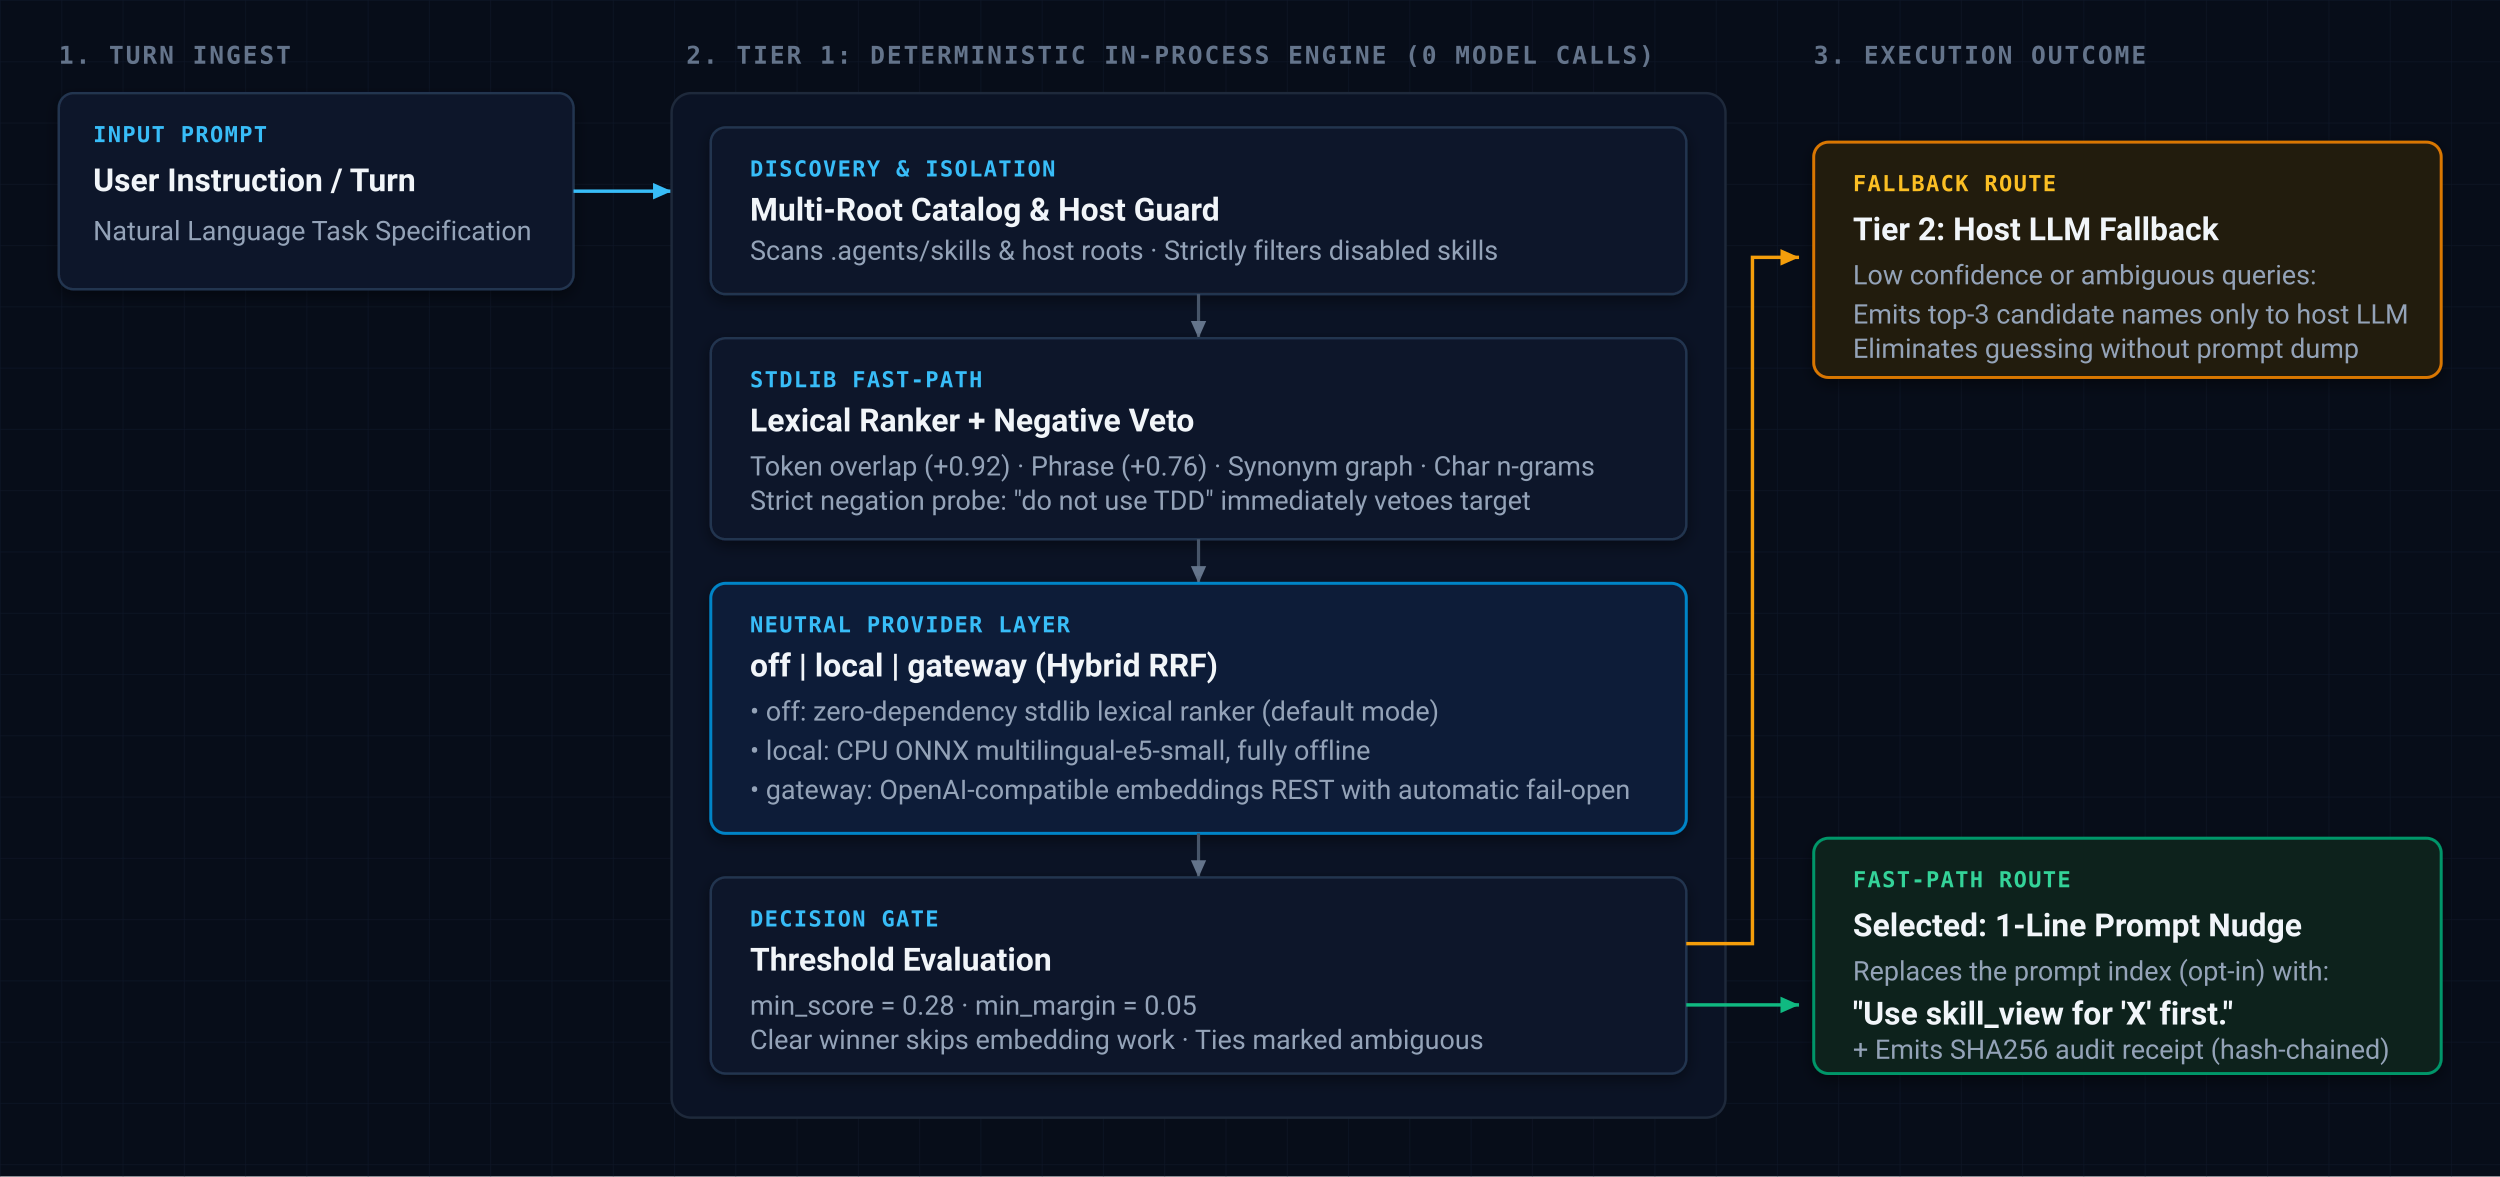
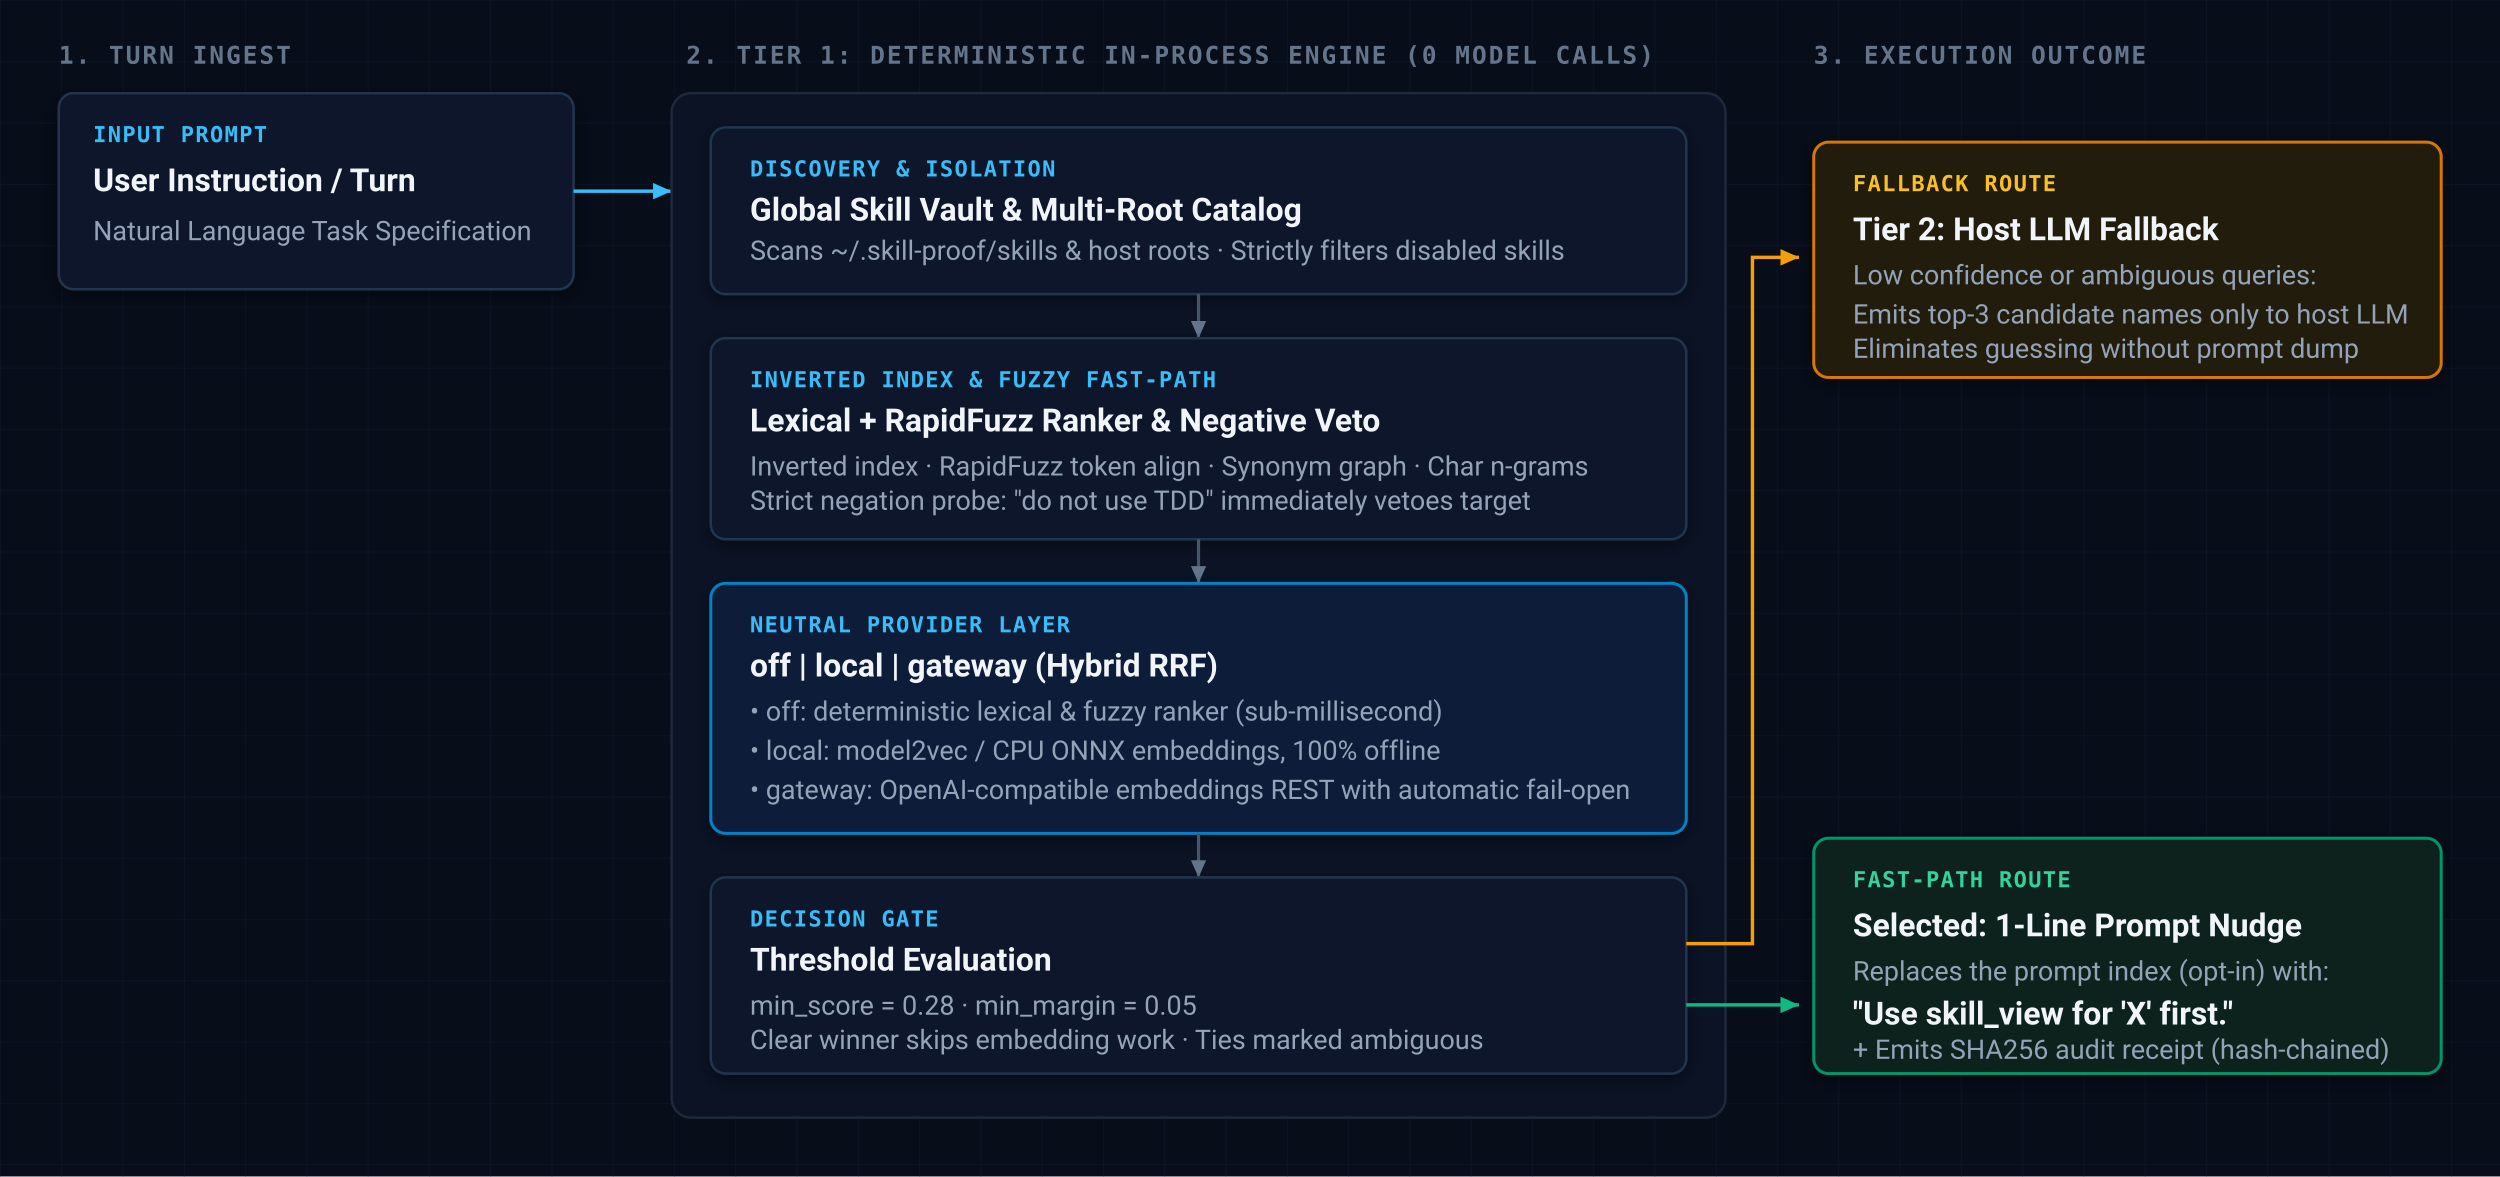
<svg xmlns="http://www.w3.org/2000/svg" width="1020" height="480" viewBox="0 0 1020 480" role="img" aria-label="Skill Proof Two-Tier In-Process Routing Architecture">
  <defs>
    <pattern id="grid" width="25" height="25" patternUnits="userSpaceOnUse">
      <path d="M 25 0 L 0 0 0 25" fill="none" stroke="#131d31" stroke-width="0.5" />
    </pattern>
    <filter id="shadow" x="-5%" y="-5%" width="110%" height="115%">
      <feDropShadow dx="0" dy="2" stdDeviation="3" flood-color="#000000" flood-opacity="0.45" />
    </filter>
    <marker id="arrow" viewBox="0 0 10 10" refX="9" refY="5" markerWidth="6" markerHeight="6" orient="auto-start-reverse">
      <path d="M0,1 L9,5 L0,9 z" fill="#64748b" />
    </marker>
    <marker id="arrow-blue" viewBox="0 0 10 10" refX="9" refY="5" markerWidth="6" markerHeight="6" orient="auto-start-reverse">
      <path d="M0,1 L9,5 L0,9 z" fill="#38bdf8" />
    </marker>
    <marker id="arrow-green" viewBox="0 0 10 10" refX="9" refY="5" markerWidth="6" markerHeight="6" orient="auto-start-reverse">
      <path d="M0,1 L9,5 L0,9 z" fill="#10b981" />
    </marker>
    <marker id="arrow-amber" viewBox="0 0 10 10" refX="9" refY="5" markerWidth="6" markerHeight="6" orient="auto-start-reverse">
      <path d="M0,1 L9,5 L0,9 z" fill="#f59e0b" />
    </marker>
    <style>
      .bg { fill: #070d19; }
      .zone { fill: #0b1325; stroke: #1e293b; stroke-width: 1; rx: 8px; }
      .card { fill: #0f172a; stroke: #24344f; stroke-width: 1; rx: 6px; filter: url(#shadow); }
      .card-blue { fill: #0c1e38; stroke: #0284c7; stroke-width: 1.2; rx: 6px; filter: url(#shadow); }
      .card-green { fill: #08241f; stroke: #059669; stroke-width: 1.2; rx: 6px; filter: url(#shadow); }
      .card-amber { fill: #241a0b; stroke: #d97706; stroke-width: 1.2; rx: 6px; filter: url(#shadow); }
      .t-lane { fill: #64748b; font-family: ui-monospace, SFMono-Regular, Menlo, monospace; font-size: 10px; font-weight: 600; letter-spacing: .08em; text-transform: uppercase; }
      .t-badge { fill: #38bdf8; font-family: ui-monospace, SFMono-Regular, Menlo, monospace; font-size: 9px; font-weight: 600; letter-spacing: .06em; text-transform: uppercase; }
      .t-badge-green { fill: #34d399; font-family: ui-monospace, SFMono-Regular, Menlo, monospace; font-size: 9px; font-weight: 600; letter-spacing: .06em; text-transform: uppercase; }
      .t-badge-amber { fill: #fbbf24; font-family: ui-monospace, SFMono-Regular, Menlo, monospace; font-size: 9px; font-weight: 600; letter-spacing: .06em; text-transform: uppercase; }
      .t-title { fill: #f1f5f9; font-family: -apple-system, BlinkMacSystemFont, "Segoe UI", Roboto, sans-serif; font-size: 13px; font-weight: 600; }
      .t-sub { fill: #94a3b8; font-family: -apple-system, BlinkMacSystemFont, "Segoe UI", Roboto, sans-serif; font-size: 11px; }
      .wire { stroke: #475569; stroke-width: 1.3; fill: none; marker-end: url(#arrow); }
      .wire-blue { stroke: #38bdf8; stroke-width: 1.4; fill: none; marker-end: url(#arrow-blue); }
      .wire-green { stroke: #10b981; stroke-width: 1.4; fill: none; marker-end: url(#arrow-green); }
      .wire-amber { stroke: #f59e0b; stroke-width: 1.4; fill: none; marker-end: url(#arrow-amber); }
    </style>
  </defs>
  <rect class="bg" width="1020" height="480" />
  <rect width="1020" height="480" fill="url(#grid)" opacity="0.6" />
  <text class="t-lane" x="24" y="26">1. TURN INGEST</text>
  <rect class="card" x="24" y="38" width="210" height="80" />
  <text class="t-badge" x="38" y="58">INPUT PROMPT</text>
  <text class="t-title" x="38" y="78">User Instruction / Turn</text>
  <text class="t-sub" x="38" y="98">Natural Language Task Specification</text>
  <path class="wire-blue" d="M234 78 H 274" />
  <text class="t-lane" x="280" y="26">2. TIER 1: DETERMINISTIC IN-PROCESS ENGINE (0 MODEL CALLS)</text>
  <rect class="zone" x="274" y="38" width="430" height="418" />
  <rect class="card" x="290" y="52" width="398" height="68" />
  <text class="t-badge" x="306" y="72">DISCOVERY &amp; ISOLATION</text>
-   <text class="t-title" x="306" y="90">Multi-Root Catalog &amp; Host Guard</text>
-   <text class="t-sub" x="306" y="106">Scans .agents/skills &amp; host roots · Strictly filters disabled skills</text>
+   <text class="t-title" x="306" y="90">Global Skill Vault &amp; Multi-Root Catalog</text>
+   <text class="t-sub" x="306" y="106">Scans ~/.skill-proof/skills &amp; host roots · Strictly filters disabled skills</text>
  <path class="wire" d="M489 120 V 138" />
  <rect class="card" x="290" y="138" width="398" height="82" />
-   <text class="t-badge" x="306" y="158">STDLIB FAST-PATH</text>
-   <text class="t-title" x="306" y="176">Lexical Ranker + Negative Veto</text>
-   <text class="t-sub" x="306" y="194">Token overlap (+0.92) · Phrase (+0.76) · Synonym graph · Char n-grams</text>
+   <text class="t-badge" x="306" y="158">INVERTED INDEX &amp; FUZZY FAST-PATH</text>
+   <text class="t-title" x="306" y="176">Lexical + RapidFuzz Ranker &amp; Negative Veto</text>
+   <text class="t-sub" x="306" y="194">Inverted index · RapidFuzz token align · Synonym graph · Char n-grams</text>
  <text class="t-sub" x="306" y="208">Strict negation probe: "do not use TDD" immediately vetoes target</text>
  <path class="wire" d="M489 220 V 238" />
  <rect class="card-blue" x="290" y="238" width="398" height="102" />
  <text class="t-badge" x="306" y="258">NEUTRAL PROVIDER LAYER</text>
  <text class="t-title" x="306" y="276">off | local | gateway (Hybrid RRF)</text>
-   <text class="t-sub" x="306" y="294">• off: zero-dependency stdlib lexical ranker (default mode)</text>
-   <text class="t-sub" x="306" y="310">• local: CPU ONNX multilingual-e5-small, fully offline</text>
+   <text class="t-sub" x="306" y="294">• off: deterministic lexical &amp; fuzzy ranker (sub-millisecond)</text>
+   <text class="t-sub" x="306" y="310">• local: model2vec / CPU ONNX embeddings, 100% offline</text>
  <text class="t-sub" x="306" y="326">• gateway: OpenAI-compatible embeddings REST with automatic fail-open</text>
  <path class="wire" d="M489 340 V 358" />
  <rect class="card" x="290" y="358" width="398" height="80" />
  <text class="t-badge" x="306" y="378">DECISION GATE</text>
  <text class="t-title" x="306" y="396">Threshold Evaluation</text>
  <text class="t-sub" x="306" y="414">min_score = 0.28 · min_margin = 0.05</text>
  <text class="t-sub" x="306" y="428">Clear winner skips embedding work · Ties marked ambiguous</text>
  <text class="t-lane" x="740" y="26">3. EXECUTION OUTCOME</text>
  <path class="wire-amber" d="M688 385 H 715 V 105 H 734" />
  <rect class="card-amber" x="740" y="58" width="256" height="96" />
  <text class="t-badge-amber" x="756" y="78">FALLBACK ROUTE</text>
  <text class="t-title" x="756" y="98">Tier 2: Host LLM Fallback</text>
  <text class="t-sub" x="756" y="116">Low confidence or ambiguous queries:</text>
  <text class="t-sub" x="756" y="132">Emits top-3 candidate names only to host LLM</text>
  <text class="t-sub" x="756" y="146">Eliminates guessing without prompt dump</text>
  <path class="wire-green" d="M688 410 H 734" />
  <rect class="card-green" x="740" y="342" width="256" height="96" />
  <text class="t-badge-green" x="756" y="362">FAST-PATH ROUTE</text>
  <text class="t-title" x="756" y="382">Selected: 1-Line Prompt Nudge</text>
  <text class="t-sub" x="756" y="400">Replaces the prompt index (opt-in) with:</text>
  <text class="t-title" x="756" y="418" font-size="11px">"Use skill_view for 'X' first."</text>
  <text class="t-sub" x="756" y="432">+ Emits SHA256 audit receipt (hash-chained)</text>
</svg>
